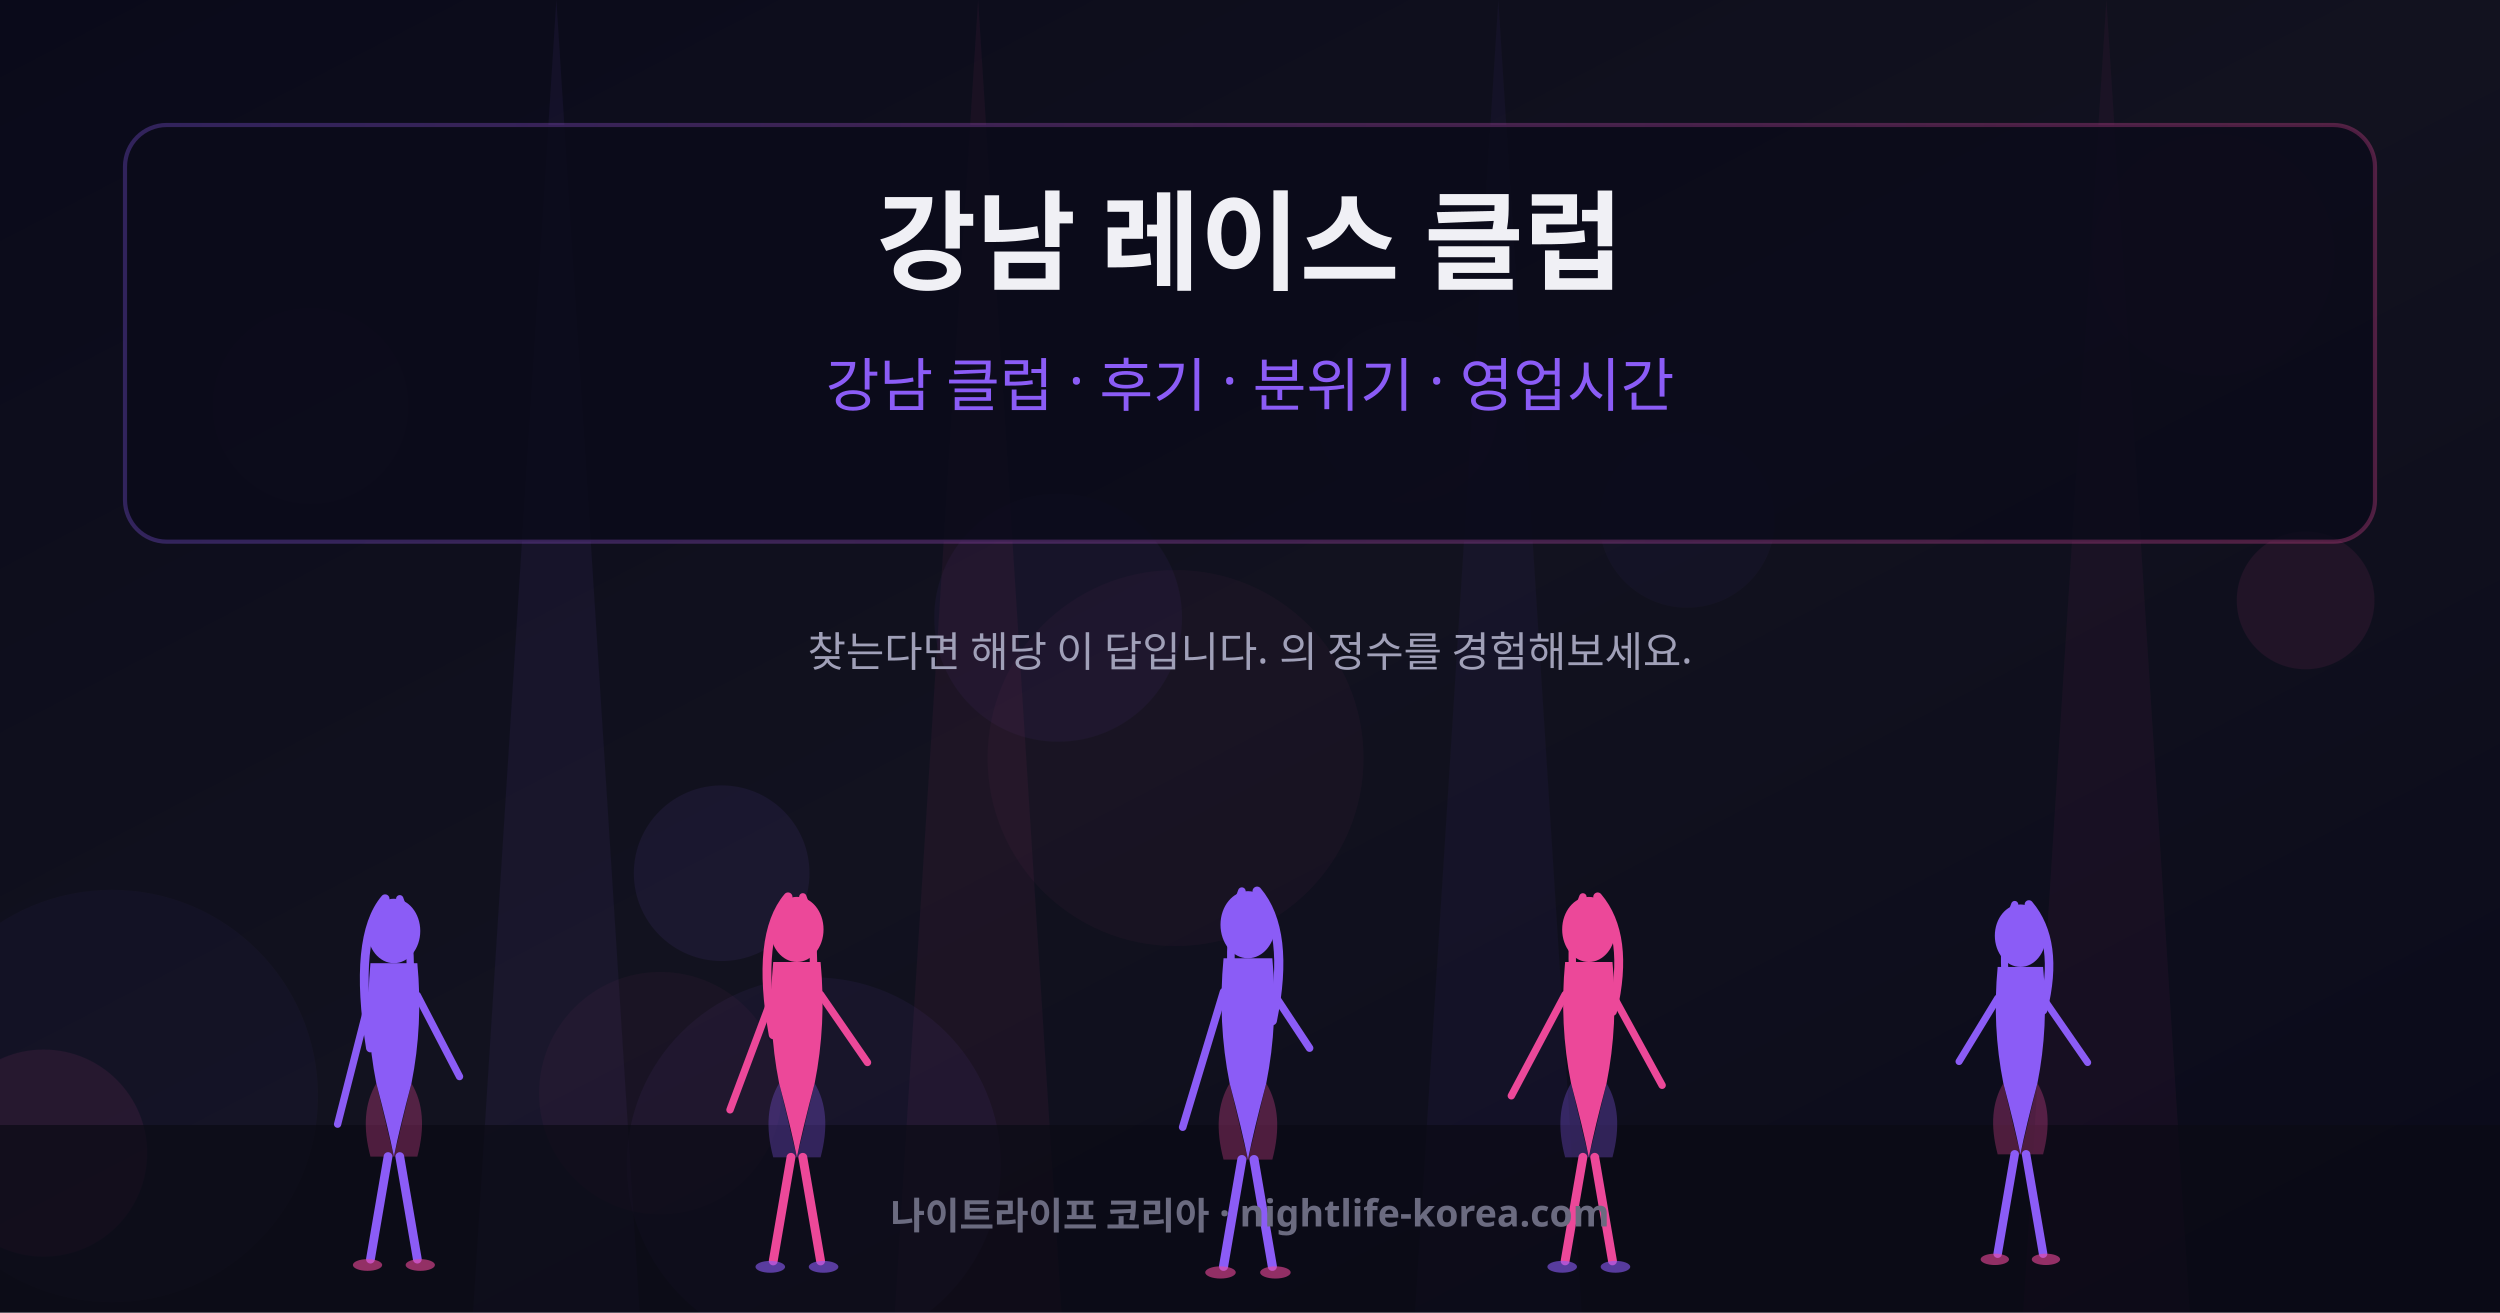
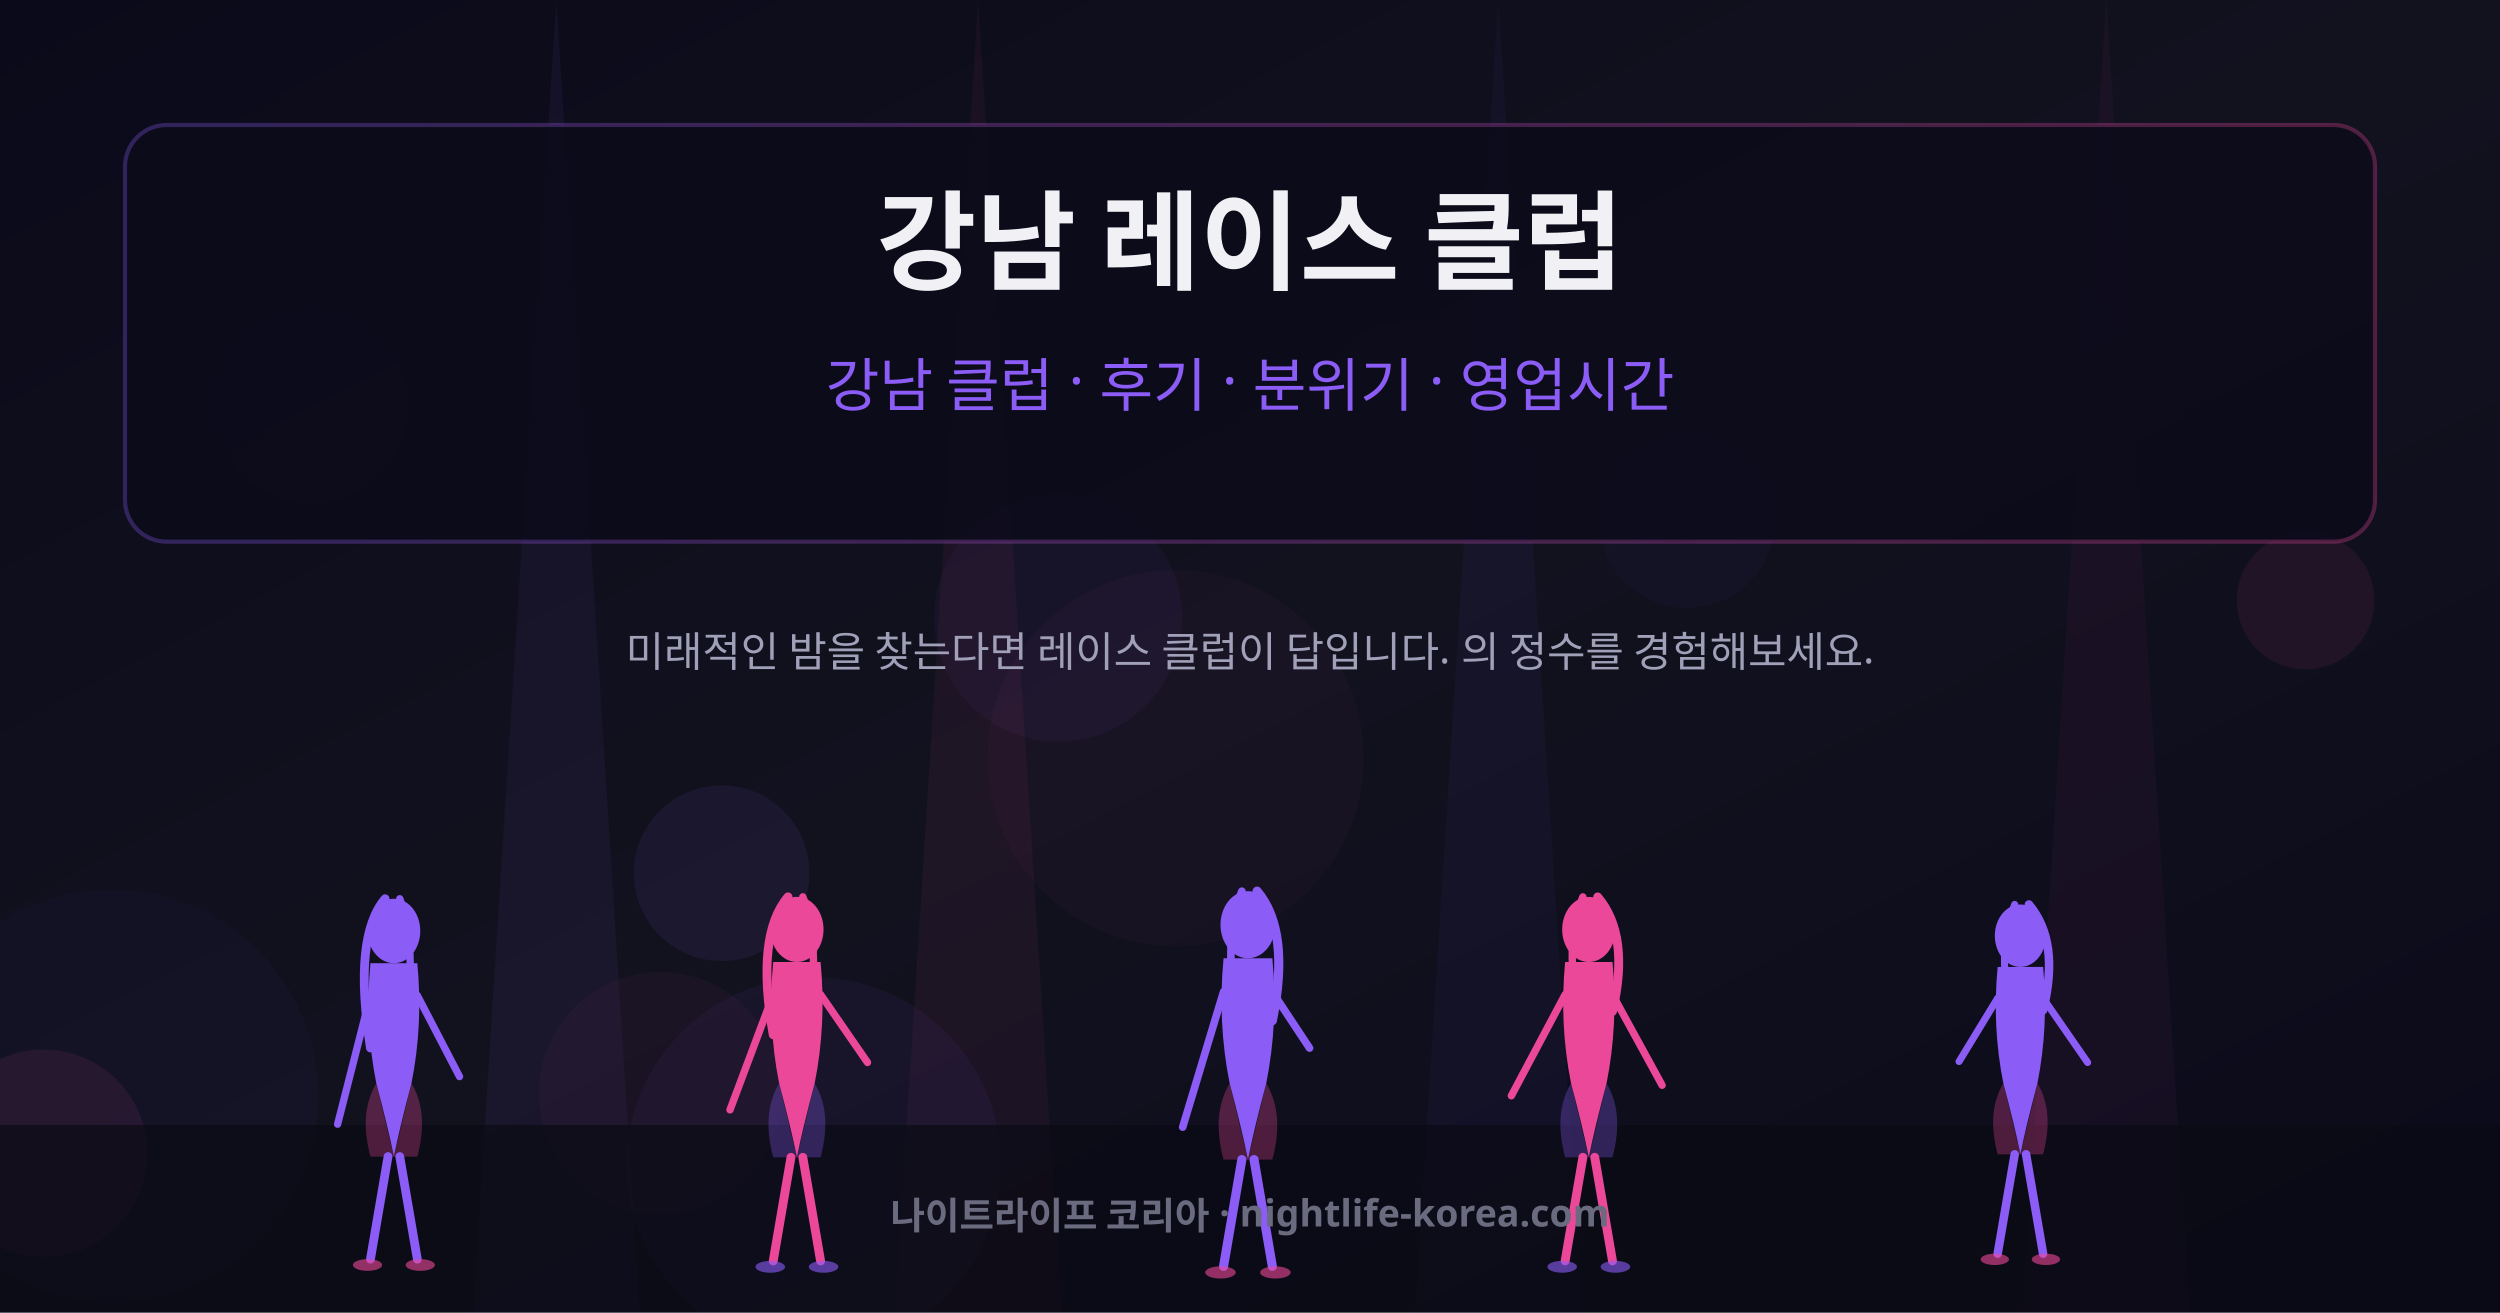
<svg xmlns="http://www.w3.org/2000/svg" viewBox="0 0 1200 630" width="1200" height="630">
  <defs>
    <linearGradient id="ogbg" x1="0%" y1="0%" x2="100%" y2="100%">
      <stop offset="0%" style="stop-color:#0a0a1a" />
      <stop offset="50%" style="stop-color:#12121f" />
      <stop offset="100%" style="stop-color:#0a0a1a" />
    </linearGradient>
    <linearGradient id="ogtxt" x1="0%" y1="0%" x2="100%" y2="0%">
      <stop offset="0%" style="stop-color:#8b5cf6" />
      <stop offset="100%" style="stop-color:#ec4899" />
    </linearGradient>
  </defs>
  <rect width="1200" height="630" fill="url(#ogbg)" />
  <polygon points="267.053,0 227.053,630 307.053,630" fill="#8b5cf6" opacity="0.064" />
  <polygon points="469.49,0 429.49,630 509.49,630" fill="#ec4899" opacity="0.055" />
  <polygon points="719.201,0 679.201,630 759.201,630" fill="#8b5cf6" opacity="0.046" />
  <polygon points="1011.064,0 971.064,630 1051.064,630" fill="#ec4899" opacity="0.047" />
  <circle cx="20.947" cy="553.494" r="49.722" fill="#ec4899" opacity="0.08" />
  <circle cx="346.395" cy="419.145" r="42.154" fill="#8b5cf6" opacity="0.075" />
  <circle cx="1062.528" cy="122.38" r="58.059" fill="#ec4899" opacity="0.042" />
  <circle cx="149.092" cy="194.883" r="47.046" fill="#ec4899" opacity="0.037" />
  <circle cx="1106.696" cy="288.2" r="33.059" fill="#ec4899" opacity="0.079" />
  <circle cx="809.79" cy="249.557" r="42.157" fill="#8b5cf6" opacity="0.033" />
  <circle cx="507.906" cy="296.554" r="59.484" fill="#8b5cf6" opacity="0.05" />
  <circle cx="390.619" cy="558.939" r="89.777" fill="#8b5cf6" opacity="0.06" />
  <circle cx="53.694" cy="526.063" r="98.955" fill="#8b5cf6" opacity="0.032" />
  <circle cx="316.944" cy="524.738" r="58.184" fill="#ec4899" opacity="0.042" />
  <circle cx="564.261" cy="363.864" r="90.217" fill="#ec4899" opacity="0.038" />
  <circle cx="675.233" cy="197.908" r="43.589" fill="#ec4899" opacity="0.031" />
  <rect x="0" y="540" width="1200" height="90" fill="#0a0a14" opacity="0.7" />
  <g transform="translate(189.069,520) scale(1.406393)">
    <ellipse cx="0" cy="-52" rx="9" ry="11" fill="#8b5cf6" />
    <path d="M-3,-63 Q-14,-50 -8,-12.066" stroke="#8b5cf6" stroke-width="3" fill="none" stroke-linecap="round" />
    <path d="M2,-63 Q8,-48 4,-15.066" stroke="#8b5cf6" stroke-width="2.5" fill="none" stroke-linecap="round" />
    <path d="M-8,-41 Q-10,-20 -6,0 Q-2,15 0,25 Q2,15 6,0 Q10,-20 8,-41 Z" fill="#8b5cf6" />
    <path d="M-6,0 Q-12,10 -8,25 L0,25 Z" fill="#ec4899" opacity="0.3" />
    <path d="M6,0 Q12,10 8,25 L0,25 Z" fill="#ec4899" opacity="0.3" />
    <line x1="-2" y1="25" x2="-8" y2="60" stroke="#8b5cf6" stroke-width="3" stroke-linecap="round" />
    <line x1="2" y1="25" x2="8" y2="60" stroke="#8b5cf6" stroke-width="3" stroke-linecap="round" />
    <ellipse cx="-9" cy="62" rx="5" ry="2" fill="#ec4899" opacity="0.6" />
    <ellipse cx="9" cy="62" rx="5" ry="2" fill="#ec4899" opacity="0.6" />
    <line x1="-8" y1="-30" x2="-19.212" y2="13.939" stroke="#8b5cf6" stroke-width="2.5" stroke-linecap="round" />
    <line x1="8" y1="-30" x2="22.399" y2="-2.304" stroke="#8b5cf6" stroke-width="2.5" stroke-linecap="round" />
  </g>
  <g transform="translate(382.5129,520) scale(1.420702)">
    <ellipse cx="0" cy="-52" rx="9" ry="11" fill="#ec4899" />
    <path d="M-3,-63 Q-14,-50 -8,-16.413" stroke="#ec4899" stroke-width="3" fill="none" stroke-linecap="round" />
    <path d="M2,-63 Q8,-48 4,-19.413" stroke="#ec4899" stroke-width="2.5" fill="none" stroke-linecap="round" />
    <path d="M-8,-41 Q-10,-20 -6,0 Q-2,15 0,25 Q2,15 6,0 Q10,-20 8,-41 Z" fill="#ec4899" />
    <path d="M-6,0 Q-12,10 -8,25 L0,25 Z" fill="#8b5cf6" opacity="0.3" />
    <path d="M6,0 Q12,10 8,25 L0,25 Z" fill="#8b5cf6" opacity="0.3" />
    <line x1="-2" y1="25" x2="-8" y2="60" stroke="#ec4899" stroke-width="3" stroke-linecap="round" />
    <line x1="2" y1="25" x2="8" y2="60" stroke="#ec4899" stroke-width="3" stroke-linecap="round" />
    <ellipse cx="-9" cy="62" rx="5" ry="2" fill="#8b5cf6" opacity="0.6" />
    <ellipse cx="9" cy="62" rx="5" ry="2" fill="#8b5cf6" opacity="0.6" />
    <line x1="-8" y1="-30" x2="-22.601" y2="8.951" stroke="#ec4899" stroke-width="2.5" stroke-linecap="round" />
    <line x1="8" y1="-30" x2="23.845" y2="-7.057" stroke="#ec4899" stroke-width="2.5" stroke-linecap="round" />
  </g>
  <g transform="translate(599.0127,520) scale(1.464121)">
    <ellipse cx="0" cy="-52" rx="9" ry="11" fill="#8b5cf6" />
    <path d="M3,-63 Q14,-50 8,-20.535" stroke="#8b5cf6" stroke-width="3" fill="none" stroke-linecap="round" />
    <path d="M-2,-63 Q-8,-48 -4,-23.535" stroke="#8b5cf6" stroke-width="2.5" fill="none" stroke-linecap="round" />
    <path d="M-8,-41 Q-10,-20 -6,0 Q-2,15 0,25 Q2,15 6,0 Q10,-20 8,-41 Z" fill="#8b5cf6" />
    <path d="M-6,0 Q-12,10 -8,25 L0,25 Z" fill="#ec4899" opacity="0.3" />
    <path d="M6,0 Q12,10 8,25 L0,25 Z" fill="#ec4899" opacity="0.3" />
    <line x1="-2" y1="25" x2="-8" y2="60" stroke="#8b5cf6" stroke-width="3" stroke-linecap="round" />
    <line x1="2" y1="25" x2="8" y2="60" stroke="#8b5cf6" stroke-width="3" stroke-linecap="round" />
    <ellipse cx="-9" cy="62" rx="5" ry="2" fill="#ec4899" opacity="0.6" />
    <ellipse cx="9" cy="62" rx="5" ry="2" fill="#ec4899" opacity="0.6" />
    <line x1="-8" y1="-30" x2="-21.396" y2="14.366" stroke="#8b5cf6" stroke-width="2.5" stroke-linecap="round" />
    <line x1="8" y1="-30" x2="20.2" y2="-11.552" stroke="#8b5cf6" stroke-width="2.5" stroke-linecap="round" />
  </g>
  <g transform="translate(762.6241,520) scale(1.420374)">
    <ellipse cx="0" cy="-52" rx="9" ry="11" fill="#ec4899" />
    <path d="M3,-63 Q14,-50 8,-24.301" stroke="#ec4899" stroke-width="3" fill="none" stroke-linecap="round" />
    <path d="M-2,-63 Q-8,-48 -4,-27.301" stroke="#ec4899" stroke-width="2.5" fill="none" stroke-linecap="round" />
    <path d="M-8,-41 Q-10,-20 -6,0 Q-2,15 0,25 Q2,15 6,0 Q10,-20 8,-41 Z" fill="#ec4899" />
    <path d="M-6,0 Q-12,10 -8,25 L0,25 Z" fill="#8b5cf6" opacity="0.3" />
    <path d="M6,0 Q12,10 8,25 L0,25 Z" fill="#8b5cf6" opacity="0.3" />
    <line x1="-2" y1="25" x2="-8" y2="60" stroke="#ec4899" stroke-width="3" stroke-linecap="round" />
    <line x1="2" y1="25" x2="8" y2="60" stroke="#ec4899" stroke-width="3" stroke-linecap="round" />
    <ellipse cx="-9" cy="62" rx="5" ry="2" fill="#8b5cf6" opacity="0.6" />
    <ellipse cx="9" cy="62" rx="5" ry="2" fill="#8b5cf6" opacity="0.6" />
    <line x1="-8" y1="-30" x2="-26.175" y2="4.21" stroke="#ec4899" stroke-width="2.5" stroke-linecap="round" />
    <line x1="8" y1="-30" x2="24.778" y2="0.652" stroke="#ec4899" stroke-width="2.5" stroke-linecap="round" />
  </g>
  <g transform="translate(969.7829,520) scale(1.362747)">
    <ellipse cx="0" cy="-52" rx="9" ry="11" fill="#8b5cf6" />
    <path d="M3,-63 Q14,-50 8,-25.744" stroke="#8b5cf6" stroke-width="3" fill="none" stroke-linecap="round" />
    <path d="M-2,-63 Q-8,-48 -4,-28.744" stroke="#8b5cf6" stroke-width="2.5" fill="none" stroke-linecap="round" />
    <path d="M-8,-41 Q-10,-20 -6,0 Q-2,15 0,25 Q2,15 6,0 Q10,-20 8,-41 Z" fill="#8b5cf6" />
    <path d="M-6,0 Q-12,10 -8,25 L0,25 Z" fill="#ec4899" opacity="0.3" />
    <path d="M6,0 Q12,10 8,25 L0,25 Z" fill="#ec4899" opacity="0.3" />
    <line x1="-2" y1="25" x2="-8" y2="60" stroke="#8b5cf6" stroke-width="3" stroke-linecap="round" />
    <line x1="2" y1="25" x2="8" y2="60" stroke="#8b5cf6" stroke-width="3" stroke-linecap="round" />
    <ellipse cx="-9" cy="62" rx="5" ry="2" fill="#ec4899" opacity="0.6" />
    <ellipse cx="9" cy="62" rx="5" ry="2" fill="#ec4899" opacity="0.6" />
    <line x1="-8" y1="-30" x2="-21.593" y2="-7.69" stroke="#8b5cf6" stroke-width="2.5" stroke-linecap="round" />
    <line x1="8" y1="-30" x2="23.681" y2="-7.347" stroke="#8b5cf6" stroke-width="2.5" stroke-linecap="round" />
  </g>
  <rect x="60" y="60" width="1080" height="200" rx="20" fill="#0a0a1a" opacity="0.85" />
  <rect x="60" y="60" width="1080" height="200" rx="20" fill="none" stroke="url(#ogtxt)" stroke-width="2" opacity="0.3" />
  <text x="600" y="135" text-anchor="middle" font-family="'Noto Sans KR',sans-serif" font-size="52" font-weight="800" fill="#f0f0f5">강남 레이스 클럽</text>
  <text x="600" y="195" text-anchor="middle" font-family="'Noto Sans KR',sans-serif" font-size="28" font-weight="500" fill="#8b5cf6">강남 클럽 · 후기 · 분위기 · 영업시간</text>
  <rect x="60" y="290" width="auto" height="40" rx="20" fill="#8b5cf6" opacity="0.15" />
-   <text x="600" y="320" text-anchor="middle" font-family="'Noto Sans KR',sans-serif" font-size="20" fill="#a0a0b8">찾는다면 해당 이 답입니다. 의 정수를 경험해보세요.</text>
+   <text x="600" y="320" text-anchor="middle" font-family="'Noto Sans KR',sans-serif" font-size="20" fill="#a0a0b8">미래적인 밤을 찾는다면 레이스 클럽이 답입니다. 의 정수를 경험해보세요.</text>
  <text x="600" y="590" text-anchor="middle" font-family="'Noto Sans KR',sans-serif" font-size="18" font-weight="600" fill="#6b6b80">나이트라이프 코리아 · nightlife-korea.com</text>
</svg>
